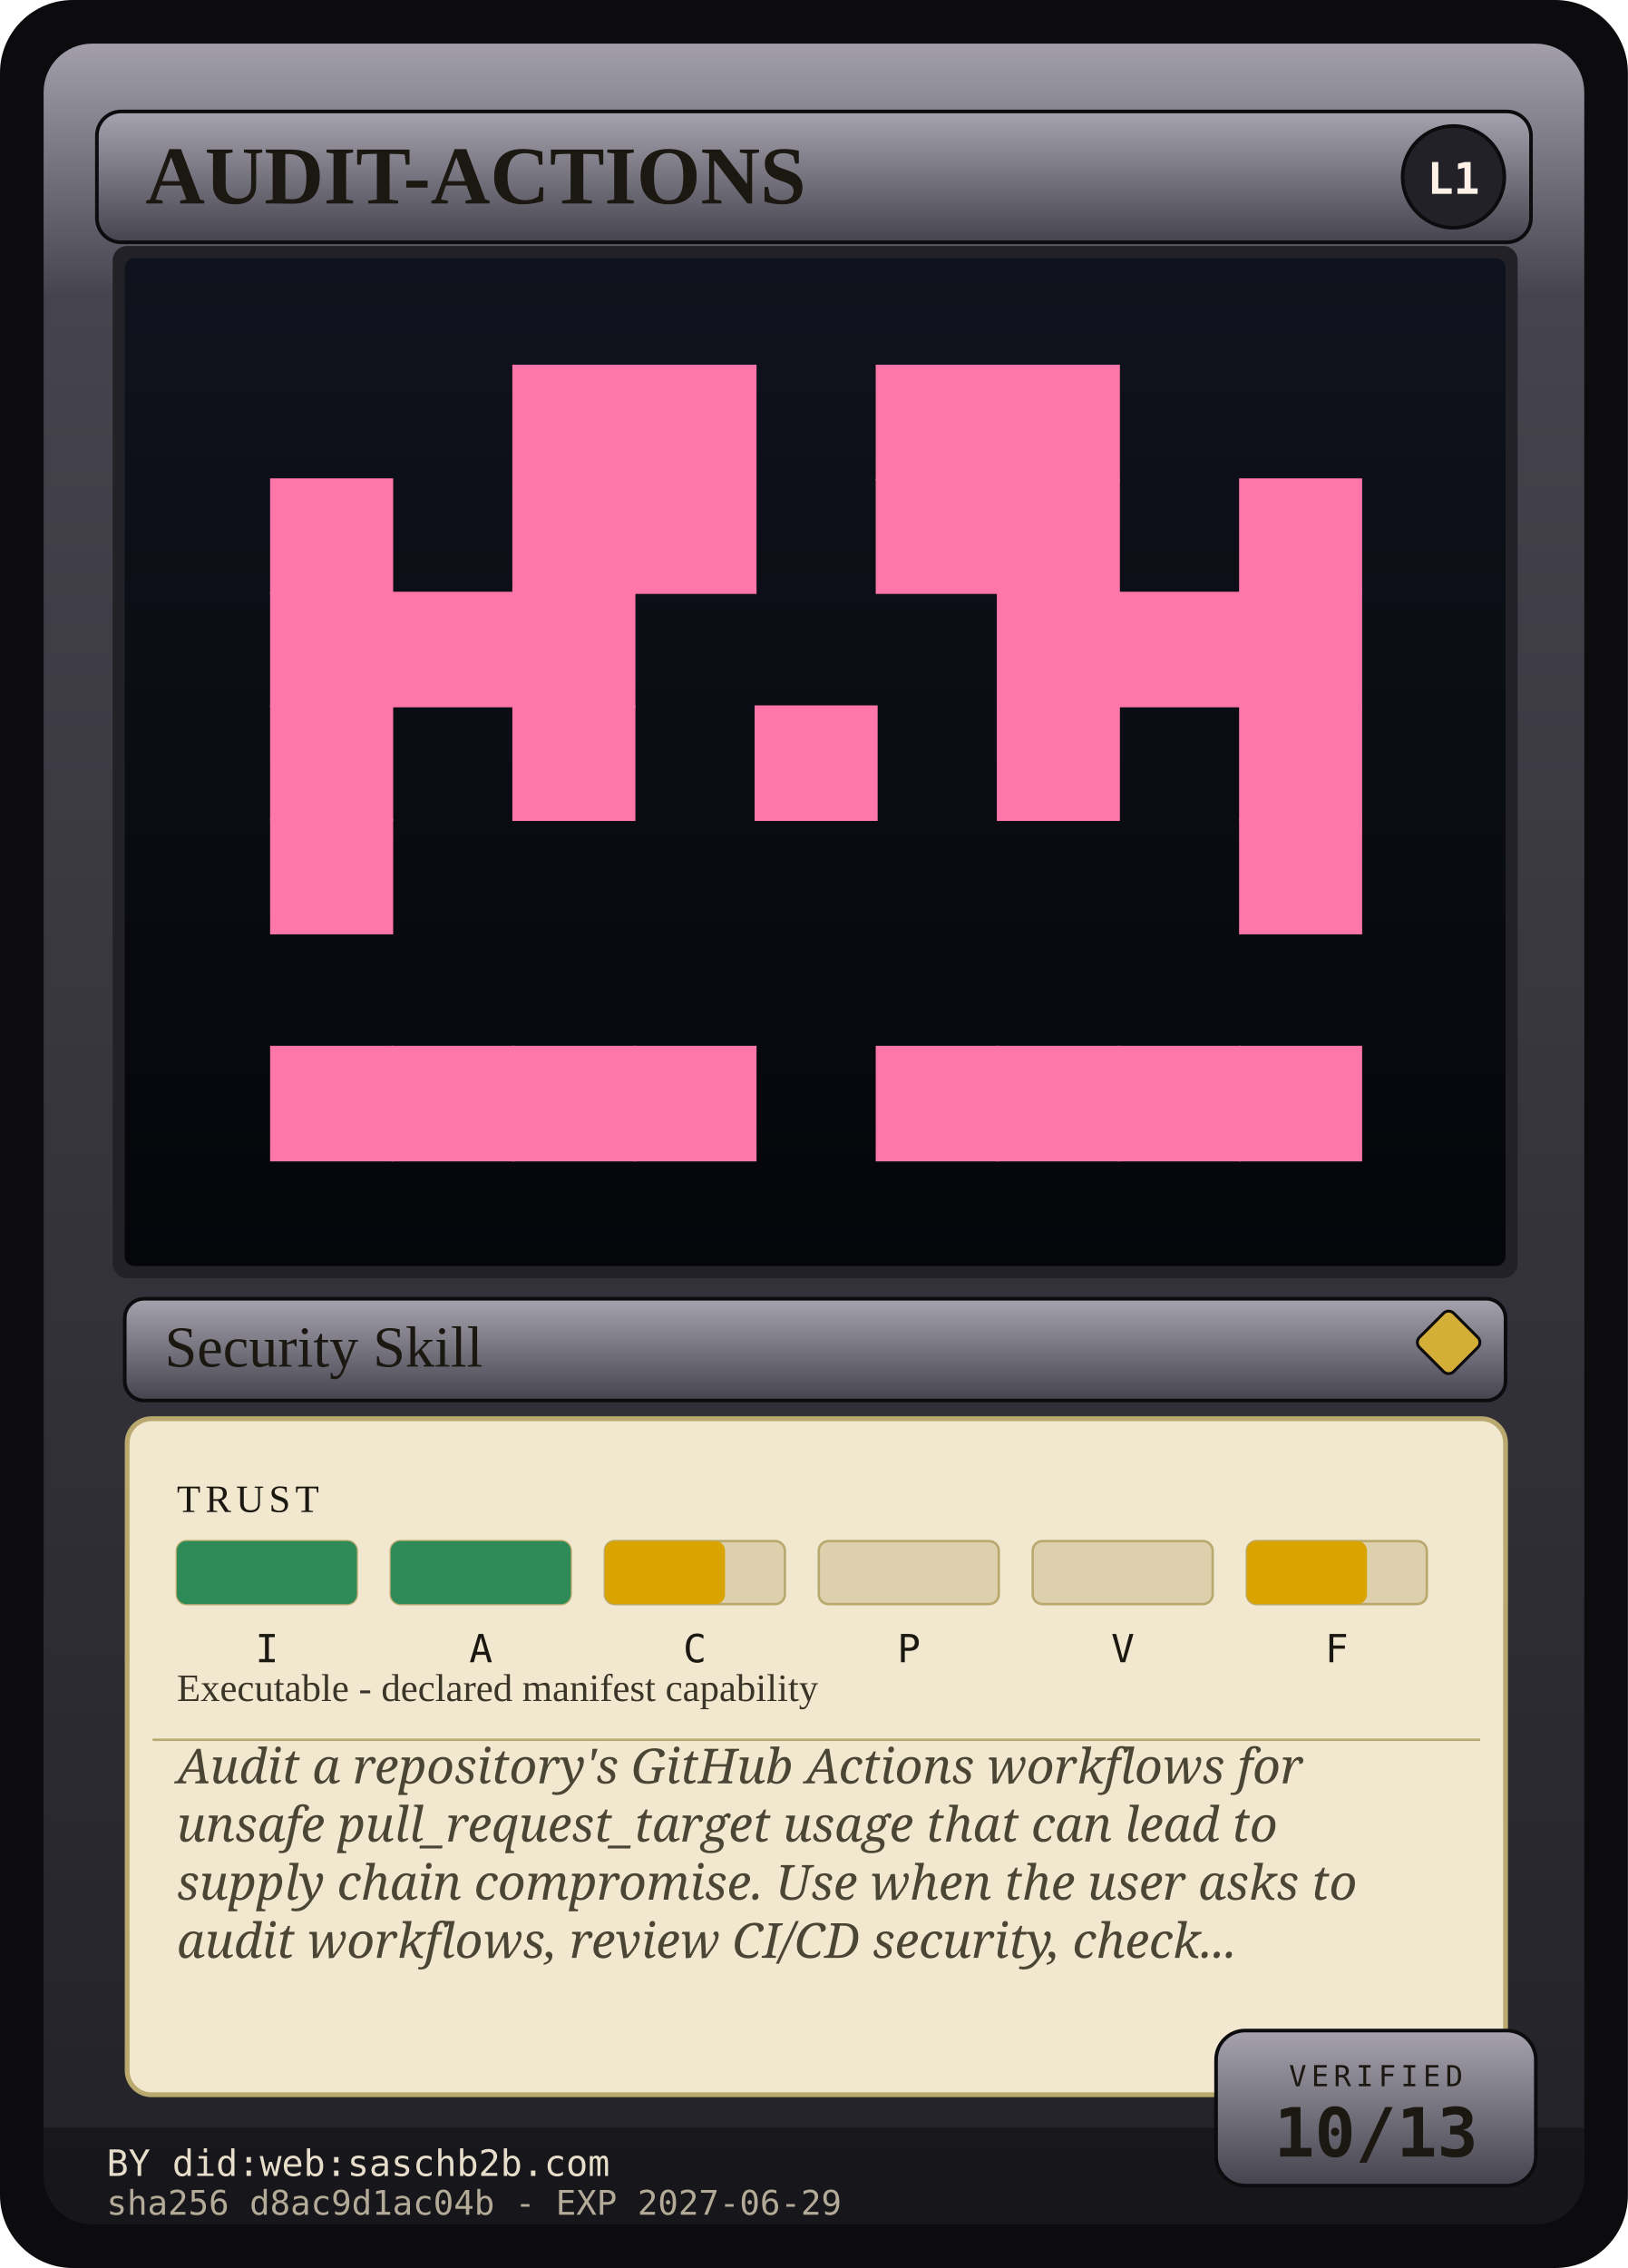
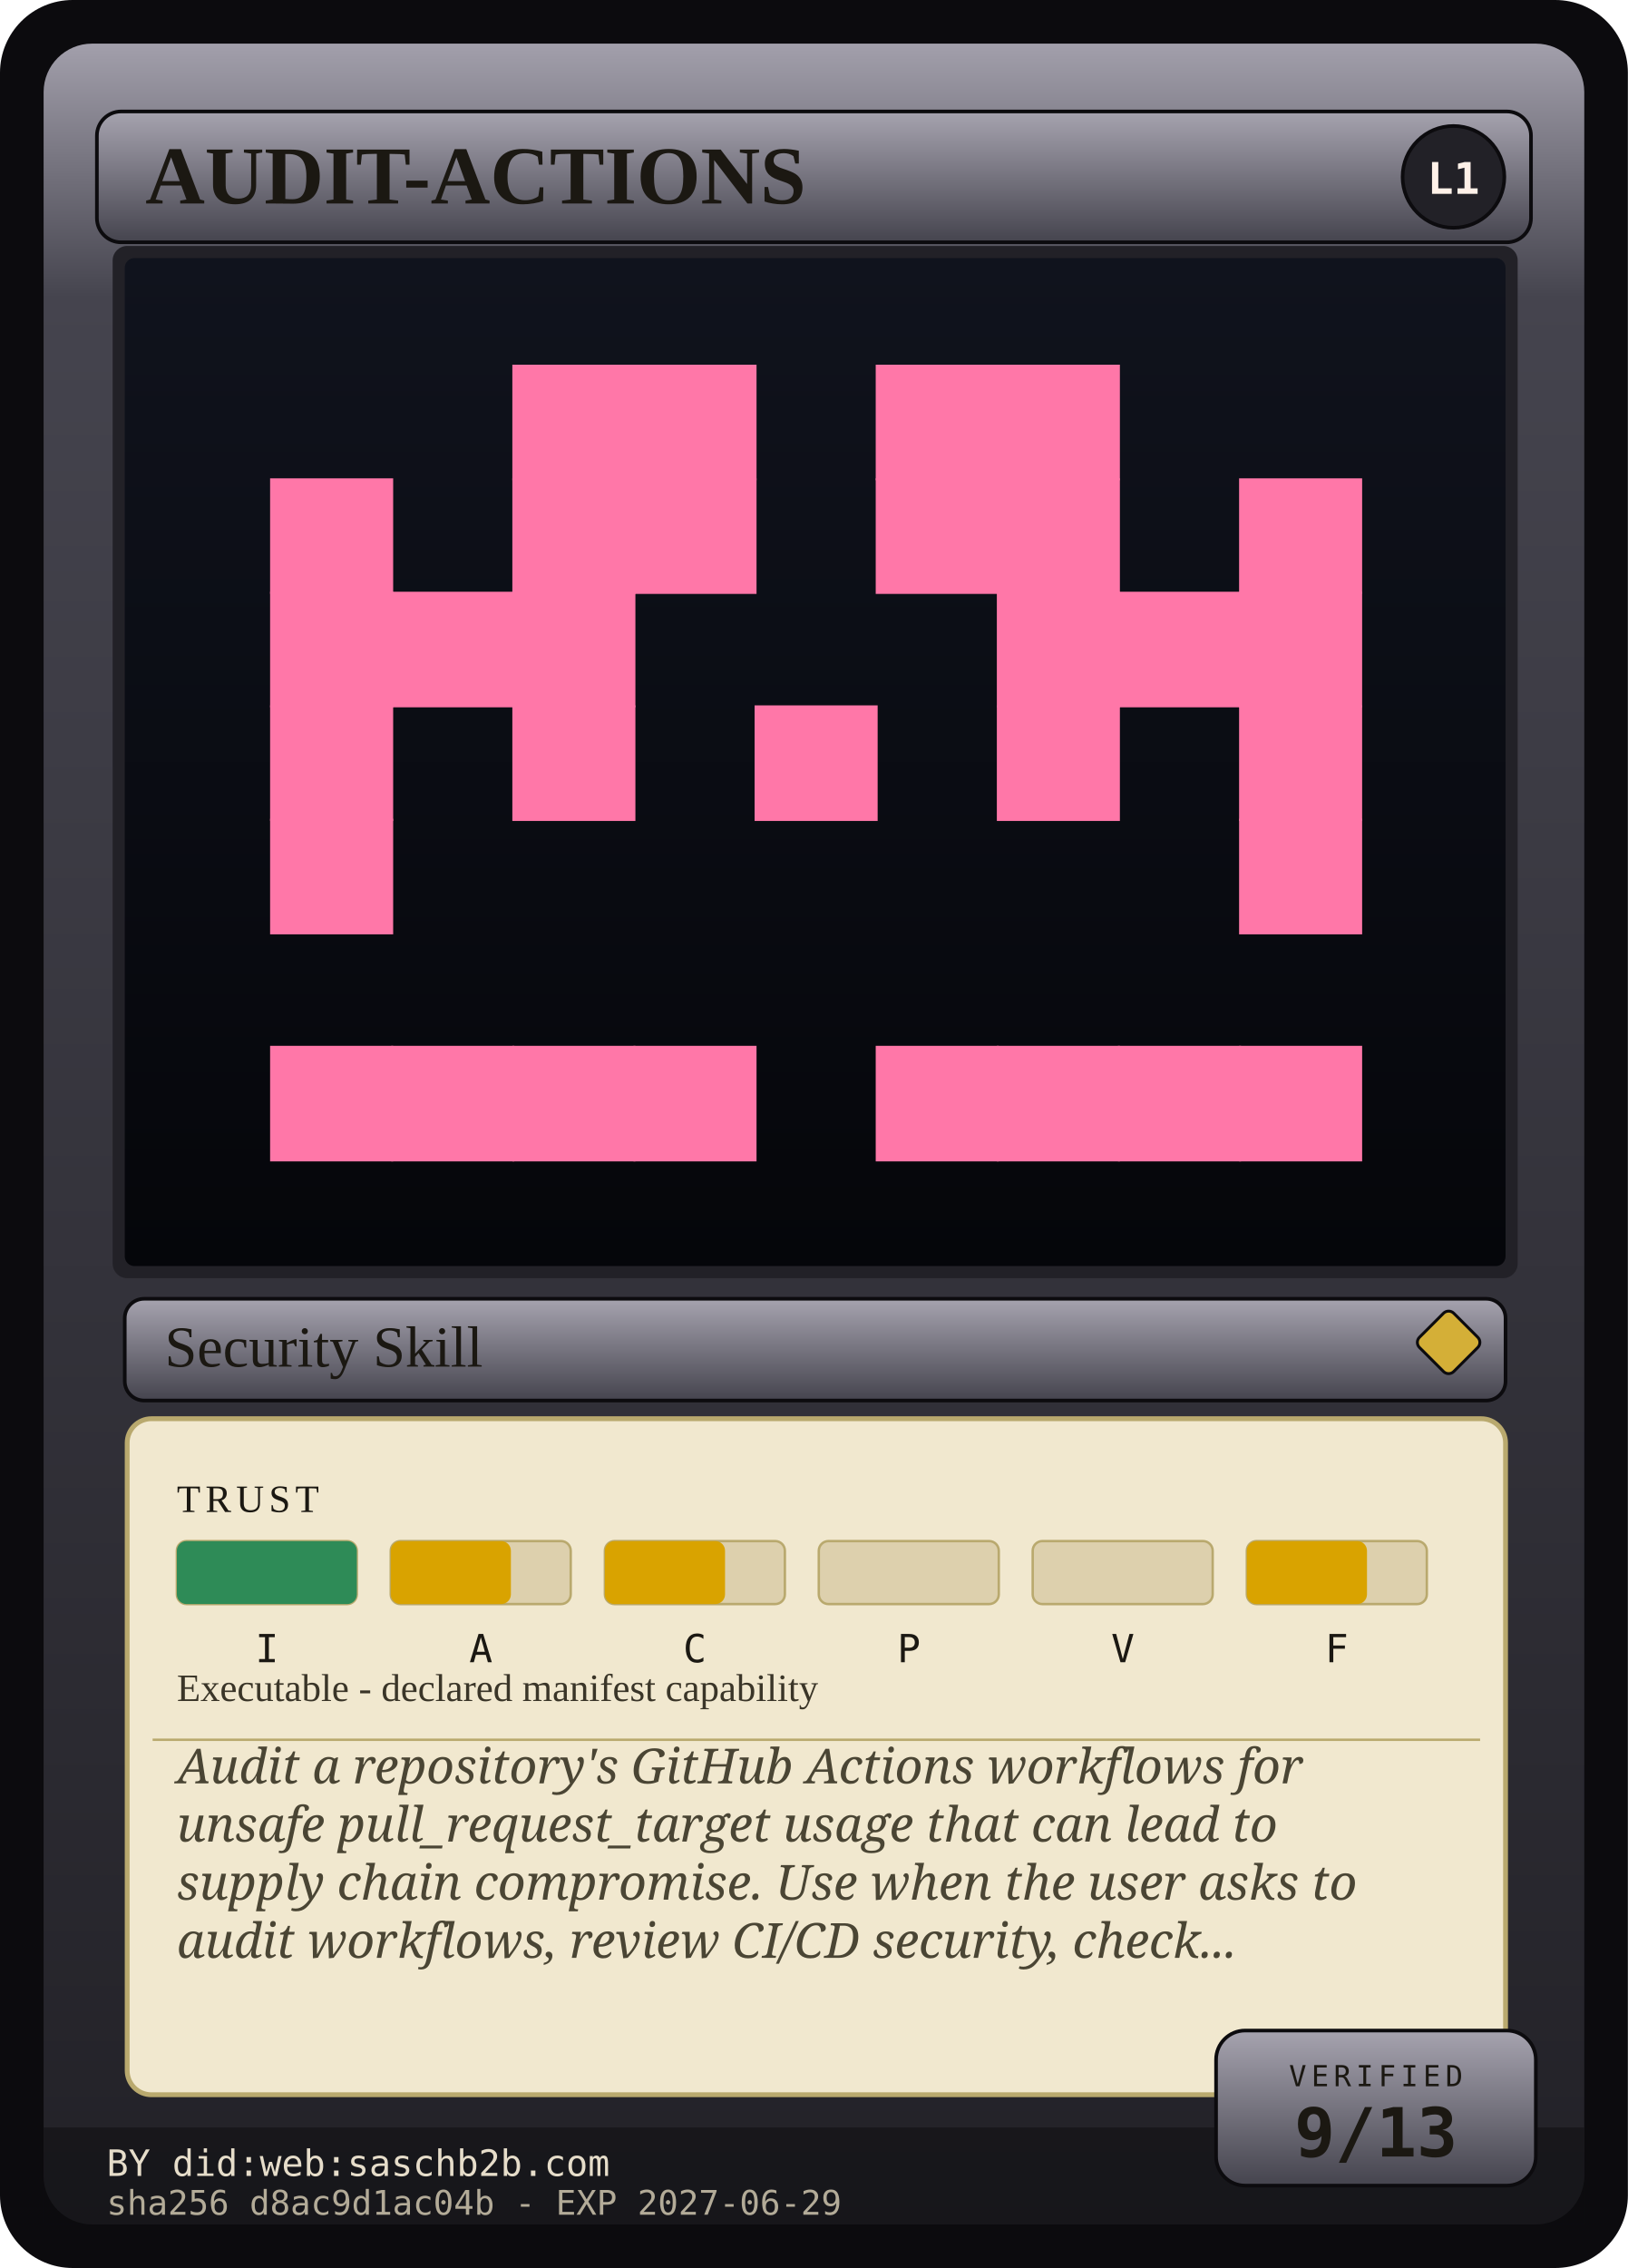
<svg xmlns="http://www.w3.org/2000/svg" width="672" height="936" viewBox="0 0 672 936" font-family="Georgia,'Times New Roman',serif">
  <defs>
    <linearGradient id="frame" x1="0" y1="0" x2="0" y2="1">
      <stop offset="0" stop-color="#a6a3af" />
      <stop offset="0.12" stop-color="#45444e" />
      <stop offset="1" stop-color="#222127" />
    </linearGradient>
    <linearGradient id="plate" x1="0" y1="0" x2="0" y2="1">
      <stop offset="0" stop-color="#a6a3af" />
      <stop offset="1" stop-color="#45444e" />
    </linearGradient>
    <linearGradient id="art" x1="0" y1="0" x2="0" y2="1">
      <stop offset="0" stop-color="#10131d" />
      <stop offset="1" stop-color="#05060a" />
    </linearGradient>
    <clipPath id="scr">
      <rect x="51.5" y="106.5" width="570" height="416" rx="4" />
    </clipPath>
  </defs>
  <rect x="0" y="0" width="672" height="936" rx="30" fill="#0c0b0e" />
  <rect x="18" y="18" width="636" height="900" rx="20" fill="url(#frame)" />
  <rect x="40" y="46" width="592" height="54" rx="10" fill="url(#plate)" stroke="#0c0b0e" stroke-width="1.5" />
  <text x="60" y="84" font-size="34" font-weight="bold" fill="#1b1812">AUDIT-ACTIONS</text>
  <circle cx="600" cy="73" r="21" fill="#222127" stroke="#0c0b0e" stroke-width="1.5" />
  <text x="600" y="80" font-size="18" font-weight="bold" fill="#fff1e8" text-anchor="middle" font-family="ui-monospace,monospace">L1</text>
  <rect x="46.5" y="101.5" width="580" height="426" rx="6" fill="#222127" />
  <g clip-path="url(#scr)">
    <rect x="51.5" y="106.5" width="570" height="416" fill="url(#art)" />
    <rect x="211.5" y="150.5" width="50.8" height="47.7" fill="#ff77a8" />
    <rect x="411.5" y="150.5" width="50.8" height="47.7" fill="#ff77a8" />
    <rect x="261.5" y="150.5" width="50.8" height="47.7" fill="#ff77a8" />
    <rect x="361.5" y="150.5" width="50.8" height="47.7" fill="#ff77a8" />
    <rect x="111.5" y="197.4" width="50.8" height="47.7" fill="#ff77a8" />
    <rect x="511.5" y="197.4" width="50.8" height="47.7" fill="#ff77a8" />
    <rect x="211.5" y="197.4" width="50.8" height="47.7" fill="#ff77a8" />
    <rect x="411.5" y="197.4" width="50.8" height="47.7" fill="#ff77a8" />
    <rect x="261.5" y="197.4" width="50.8" height="47.7" fill="#ff77a8" />
    <rect x="361.5" y="197.4" width="50.8" height="47.7" fill="#ff77a8" />
    <rect x="111.5" y="244.2" width="50.8" height="47.7" fill="#ff77a8" />
    <rect x="511.5" y="244.2" width="50.8" height="47.7" fill="#ff77a8" />
    <rect x="161.5" y="244.2" width="50.8" height="47.7" fill="#ff77a8" />
    <rect x="461.5" y="244.2" width="50.8" height="47.7" fill="#ff77a8" />
    <rect x="211.5" y="244.2" width="50.8" height="47.7" fill="#ff77a8" />
    <rect x="411.5" y="244.2" width="50.8" height="47.7" fill="#ff77a8" />
    <rect x="111.5" y="291.1" width="50.8" height="47.7" fill="#ff77a8" />
    <rect x="511.5" y="291.1" width="50.8" height="47.7" fill="#ff77a8" />
    <rect x="211.5" y="291.1" width="50.8" height="47.7" fill="#ff77a8" />
    <rect x="411.5" y="291.1" width="50.8" height="47.7" fill="#ff77a8" />
    <rect x="311.5" y="291.1" width="50.8" height="47.7" fill="#ff77a8" />
    <rect x="111.5" y="337.9" width="50.8" height="47.7" fill="#ff77a8" />
    <rect x="511.5" y="337.9" width="50.8" height="47.7" fill="#ff77a8" />
    <rect x="111.5" y="431.6" width="50.8" height="47.7" fill="#ff77a8" />
    <rect x="511.5" y="431.6" width="50.8" height="47.7" fill="#ff77a8" />
    <rect x="161.5" y="431.6" width="50.8" height="47.7" fill="#ff77a8" />
    <rect x="461.5" y="431.6" width="50.8" height="47.7" fill="#ff77a8" />
    <rect x="211.5" y="431.6" width="50.8" height="47.7" fill="#ff77a8" />
    <rect x="411.5" y="431.6" width="50.8" height="47.7" fill="#ff77a8" />
    <rect x="261.5" y="431.6" width="50.8" height="47.7" fill="#ff77a8" />
    <rect x="361.5" y="431.6" width="50.8" height="47.7" fill="#ff77a8" />
  </g>
  <rect x="51.5" y="536" width="570" height="42" rx="8" fill="url(#plate)" stroke="#0c0b0e" stroke-width="1.5" />
  <text x="68" y="564" font-size="24" fill="#1b1812">Security Skill</text>
  <rect x="588" y="544" width="20" height="20" rx="3" transform="rotate(45 598 554)" fill="#d4af37" stroke="#0c0b0e" stroke-width="1.2" />
  <rect x="52.5" y="585.5" width="569" height="279" rx="10" fill="#f1e8cf" stroke="#b9a96e" stroke-width="2" />
  <text x="73" y="624" font-size="16" letter-spacing="2" fill="#1b1812">TRUST</text>
  <rect x="73.0" y="636" width="74.3" height="26" rx="4" fill="#ddd0ad" stroke="#b9a96e" stroke-width="1" />
  <rect x="73.0" y="636" width="74.3" height="26" rx="4" fill="#2e8b57" />
  <text x="110.2" y="686" font-size="16" fill="#1b1812" text-anchor="middle" font-family="ui-monospace,monospace">I</text>
  <rect x="161.3" y="636" width="74.3" height="26" rx="4" fill="#ddd0ad" stroke="#b9a96e" stroke-width="1" />
-   <rect x="161.3" y="636" width="74.3" height="26" rx="4" fill="#2e8b57" />
+   <rect x="161.3" y="636" width="49.6" height="26" rx="4" fill="#d9a300" />
  <text x="198.5" y="686" font-size="16" fill="#1b1812" text-anchor="middle" font-family="ui-monospace,monospace">A</text>
  <rect x="249.7" y="636" width="74.3" height="26" rx="4" fill="#ddd0ad" stroke="#b9a96e" stroke-width="1" />
  <rect x="249.7" y="636" width="49.6" height="26" rx="4" fill="#d9a300" />
  <text x="286.8" y="686" font-size="16" fill="#1b1812" text-anchor="middle" font-family="ui-monospace,monospace">C</text>
  <rect x="338.0" y="636" width="74.3" height="26" rx="4" fill="#ddd0ad" stroke="#b9a96e" stroke-width="1" />
  <rect x="338.0" y="636" width="0.0" height="26" rx="4" fill="#8a8378" />
  <text x="375.2" y="686" font-size="16" fill="#1b1812" text-anchor="middle" font-family="ui-monospace,monospace">P</text>
  <rect x="426.3" y="636" width="74.3" height="26" rx="4" fill="#ddd0ad" stroke="#b9a96e" stroke-width="1" />
  <rect x="426.3" y="636" width="0.0" height="26" rx="4" fill="#8a8378" />
  <text x="463.5" y="686" font-size="16" fill="#1b1812" text-anchor="middle" font-family="ui-monospace,monospace">V</text>
  <rect x="514.7" y="636" width="74.3" height="26" rx="4" fill="#ddd0ad" stroke="#b9a96e" stroke-width="1" />
  <rect x="514.7" y="636" width="49.6" height="26" rx="4" fill="#d9a300" />
  <text x="551.8" y="686" font-size="16" fill="#1b1812" text-anchor="middle" font-family="ui-monospace,monospace">F</text>
  <text x="73" y="702" font-size="16" fill="#3a3528">Executable - declared manifest capability</text>
  <line x1="63" y1="718" x2="611" y2="718" stroke="#b9a96e" stroke-width="1" />
  <text x="73" y="736" font-size="20" font-style="italic" fill="#4a4534" font-family="Georgia,serif">Audit a repository's GitHub Actions workflows for</text>
  <text x="73" y="760" font-size="20" font-style="italic" fill="#4a4534" font-family="Georgia,serif">unsafe pull_request_target usage that can lead to</text>
  <text x="73" y="784" font-size="20" font-style="italic" fill="#4a4534" font-family="Georgia,serif">supply chain compromise. Use when the user asks to</text>
  <text x="73" y="808" font-size="20" font-style="italic" fill="#4a4534" font-family="Georgia,serif">audit workflows, review CI/CD security, check...</text>
  <rect x="18" y="878" width="636" height="40" fill="#0c0b0e" opacity="0.5" />
  <text x="44" y="898" font-size="15" fill="#e6ddca" font-family="ui-monospace,monospace">BY did:web:saschb2b.com</text>
  <text x="44" y="914" font-size="14" fill="#b3ab98" font-family="ui-monospace,monospace">sha256 d8ac9d1ac04b - EXP 2027-06-29</text>
  <rect x="502" y="838" width="132" height="64" rx="12" fill="url(#plate)" stroke="#0c0b0e" stroke-width="1.5" />
  <text x="568" y="861" font-size="12" letter-spacing="2" fill="#1b1812" text-anchor="middle" font-family="ui-monospace,monospace">VERIFIED</text>
-   <text x="568" y="890" font-size="28" font-weight="bold" fill="#1b1812" text-anchor="middle" font-family="ui-monospace,monospace">10/13</text>
+   <text x="568" y="890" font-size="28" font-weight="bold" fill="#1b1812" text-anchor="middle" font-family="ui-monospace,monospace">9/13</text>
</svg>
